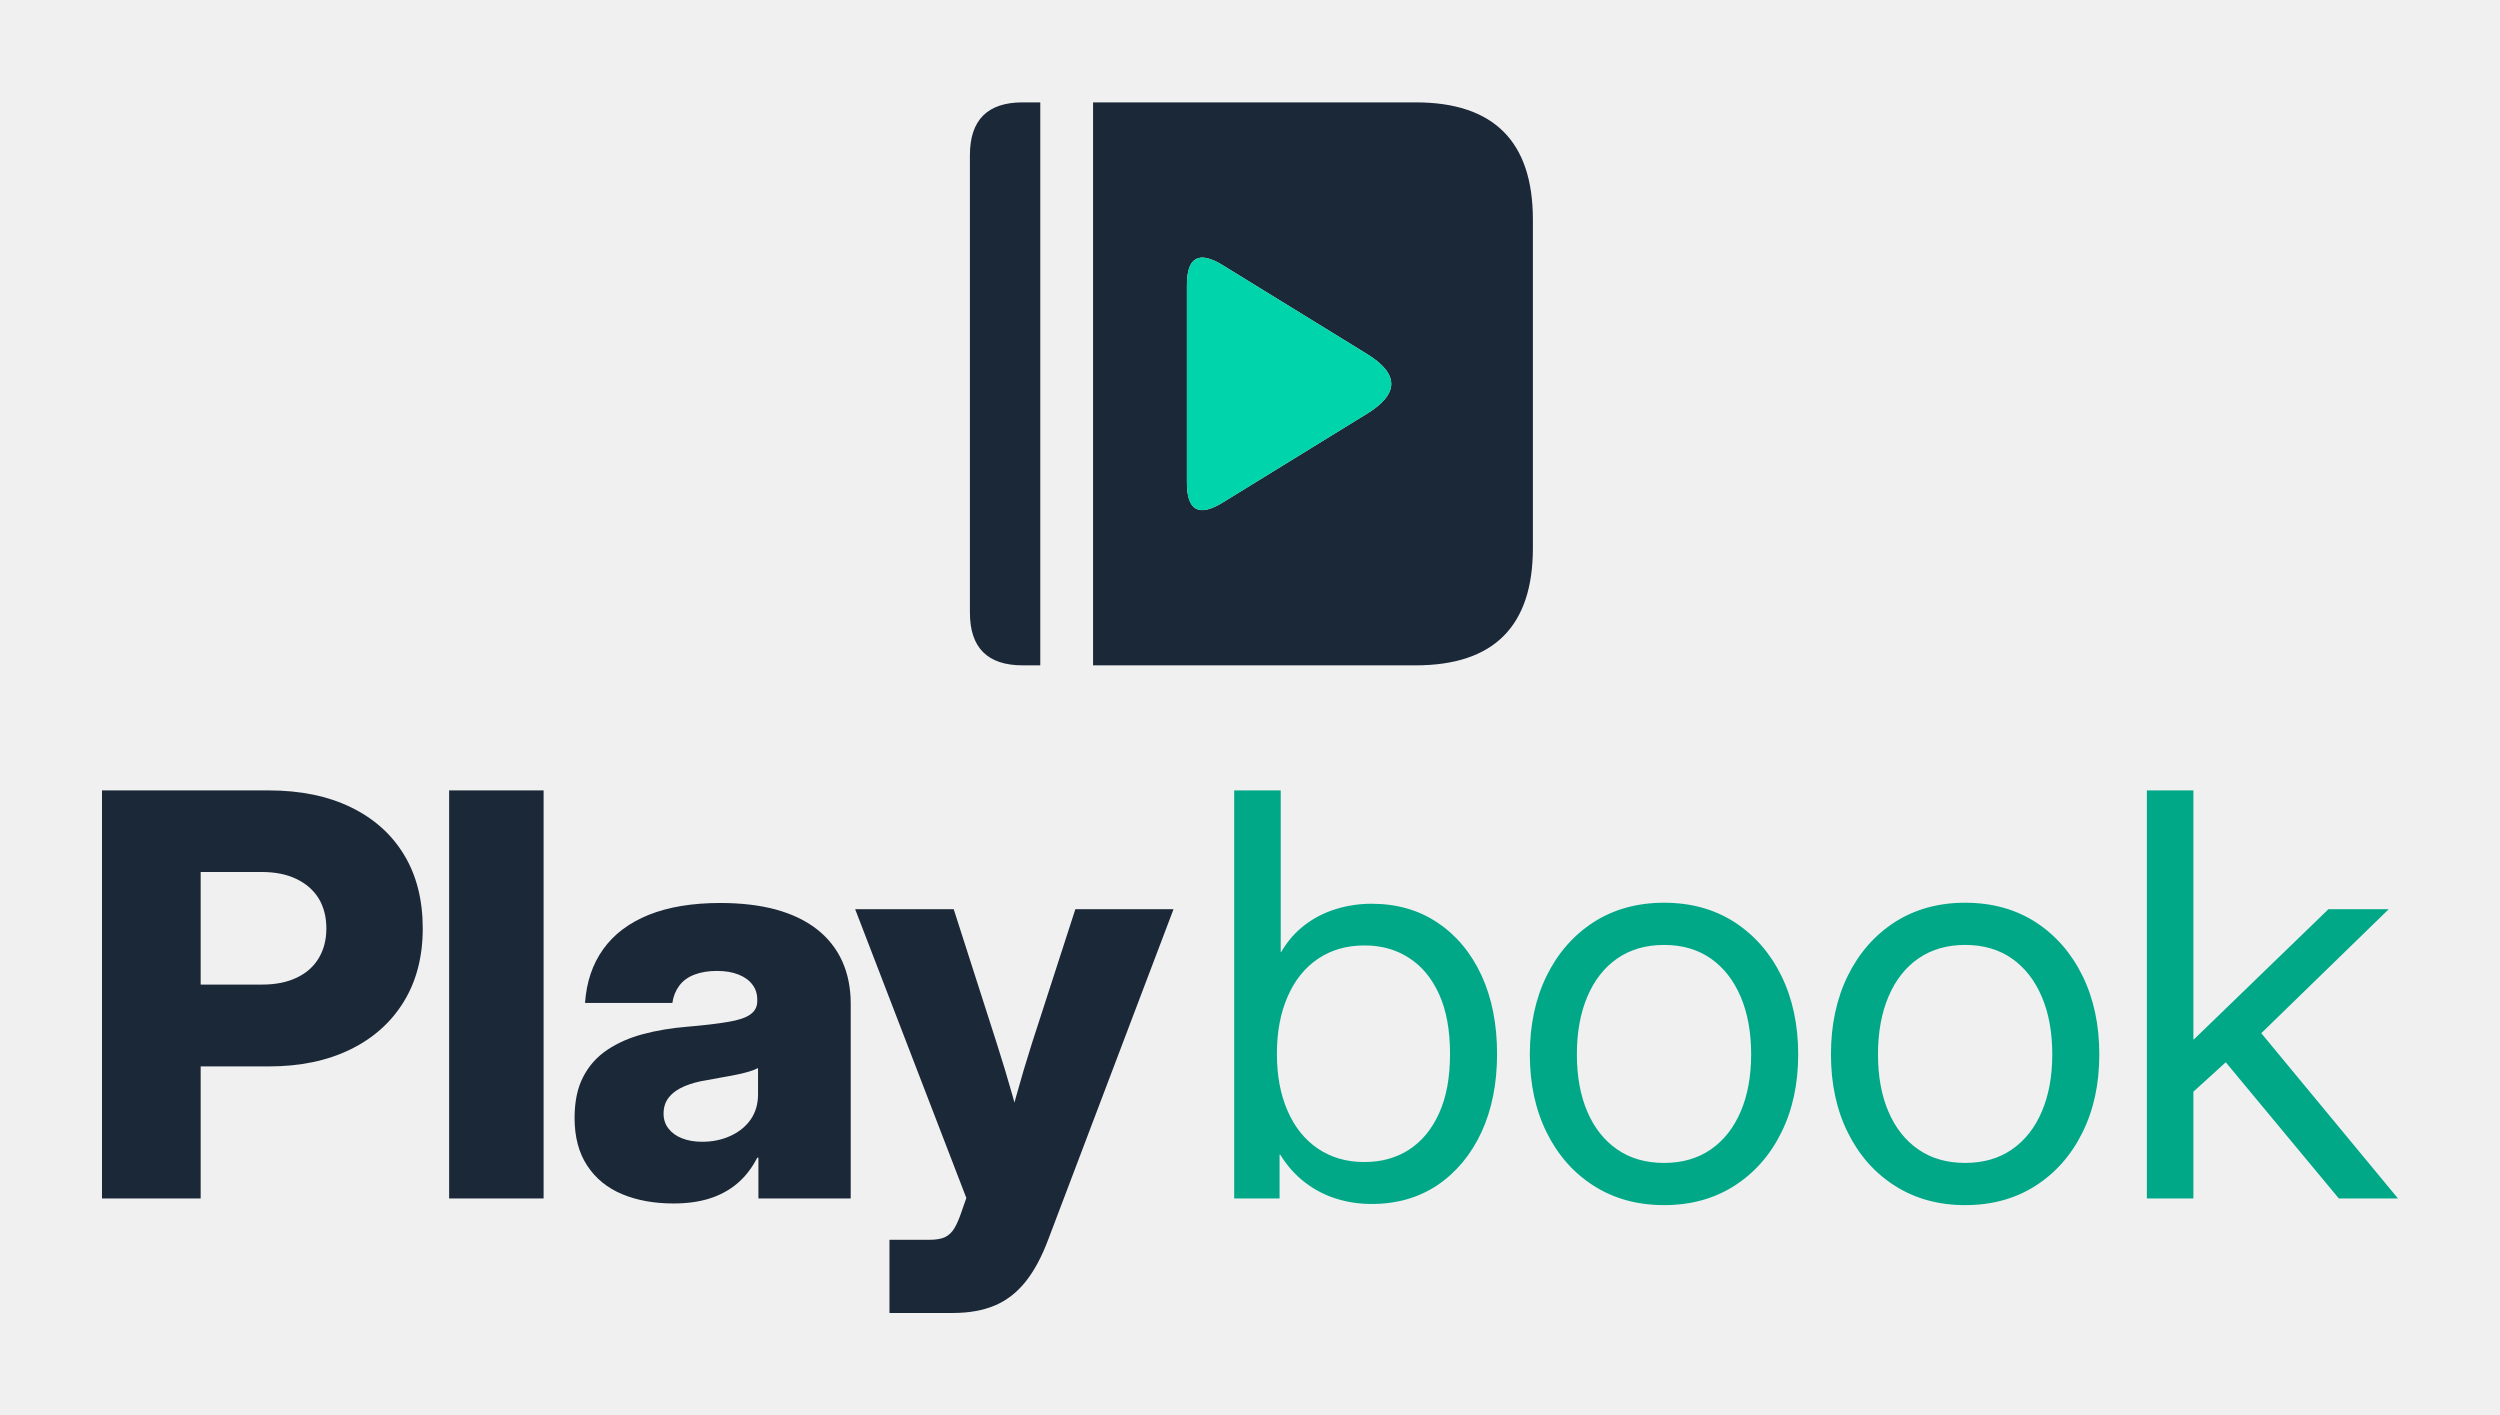
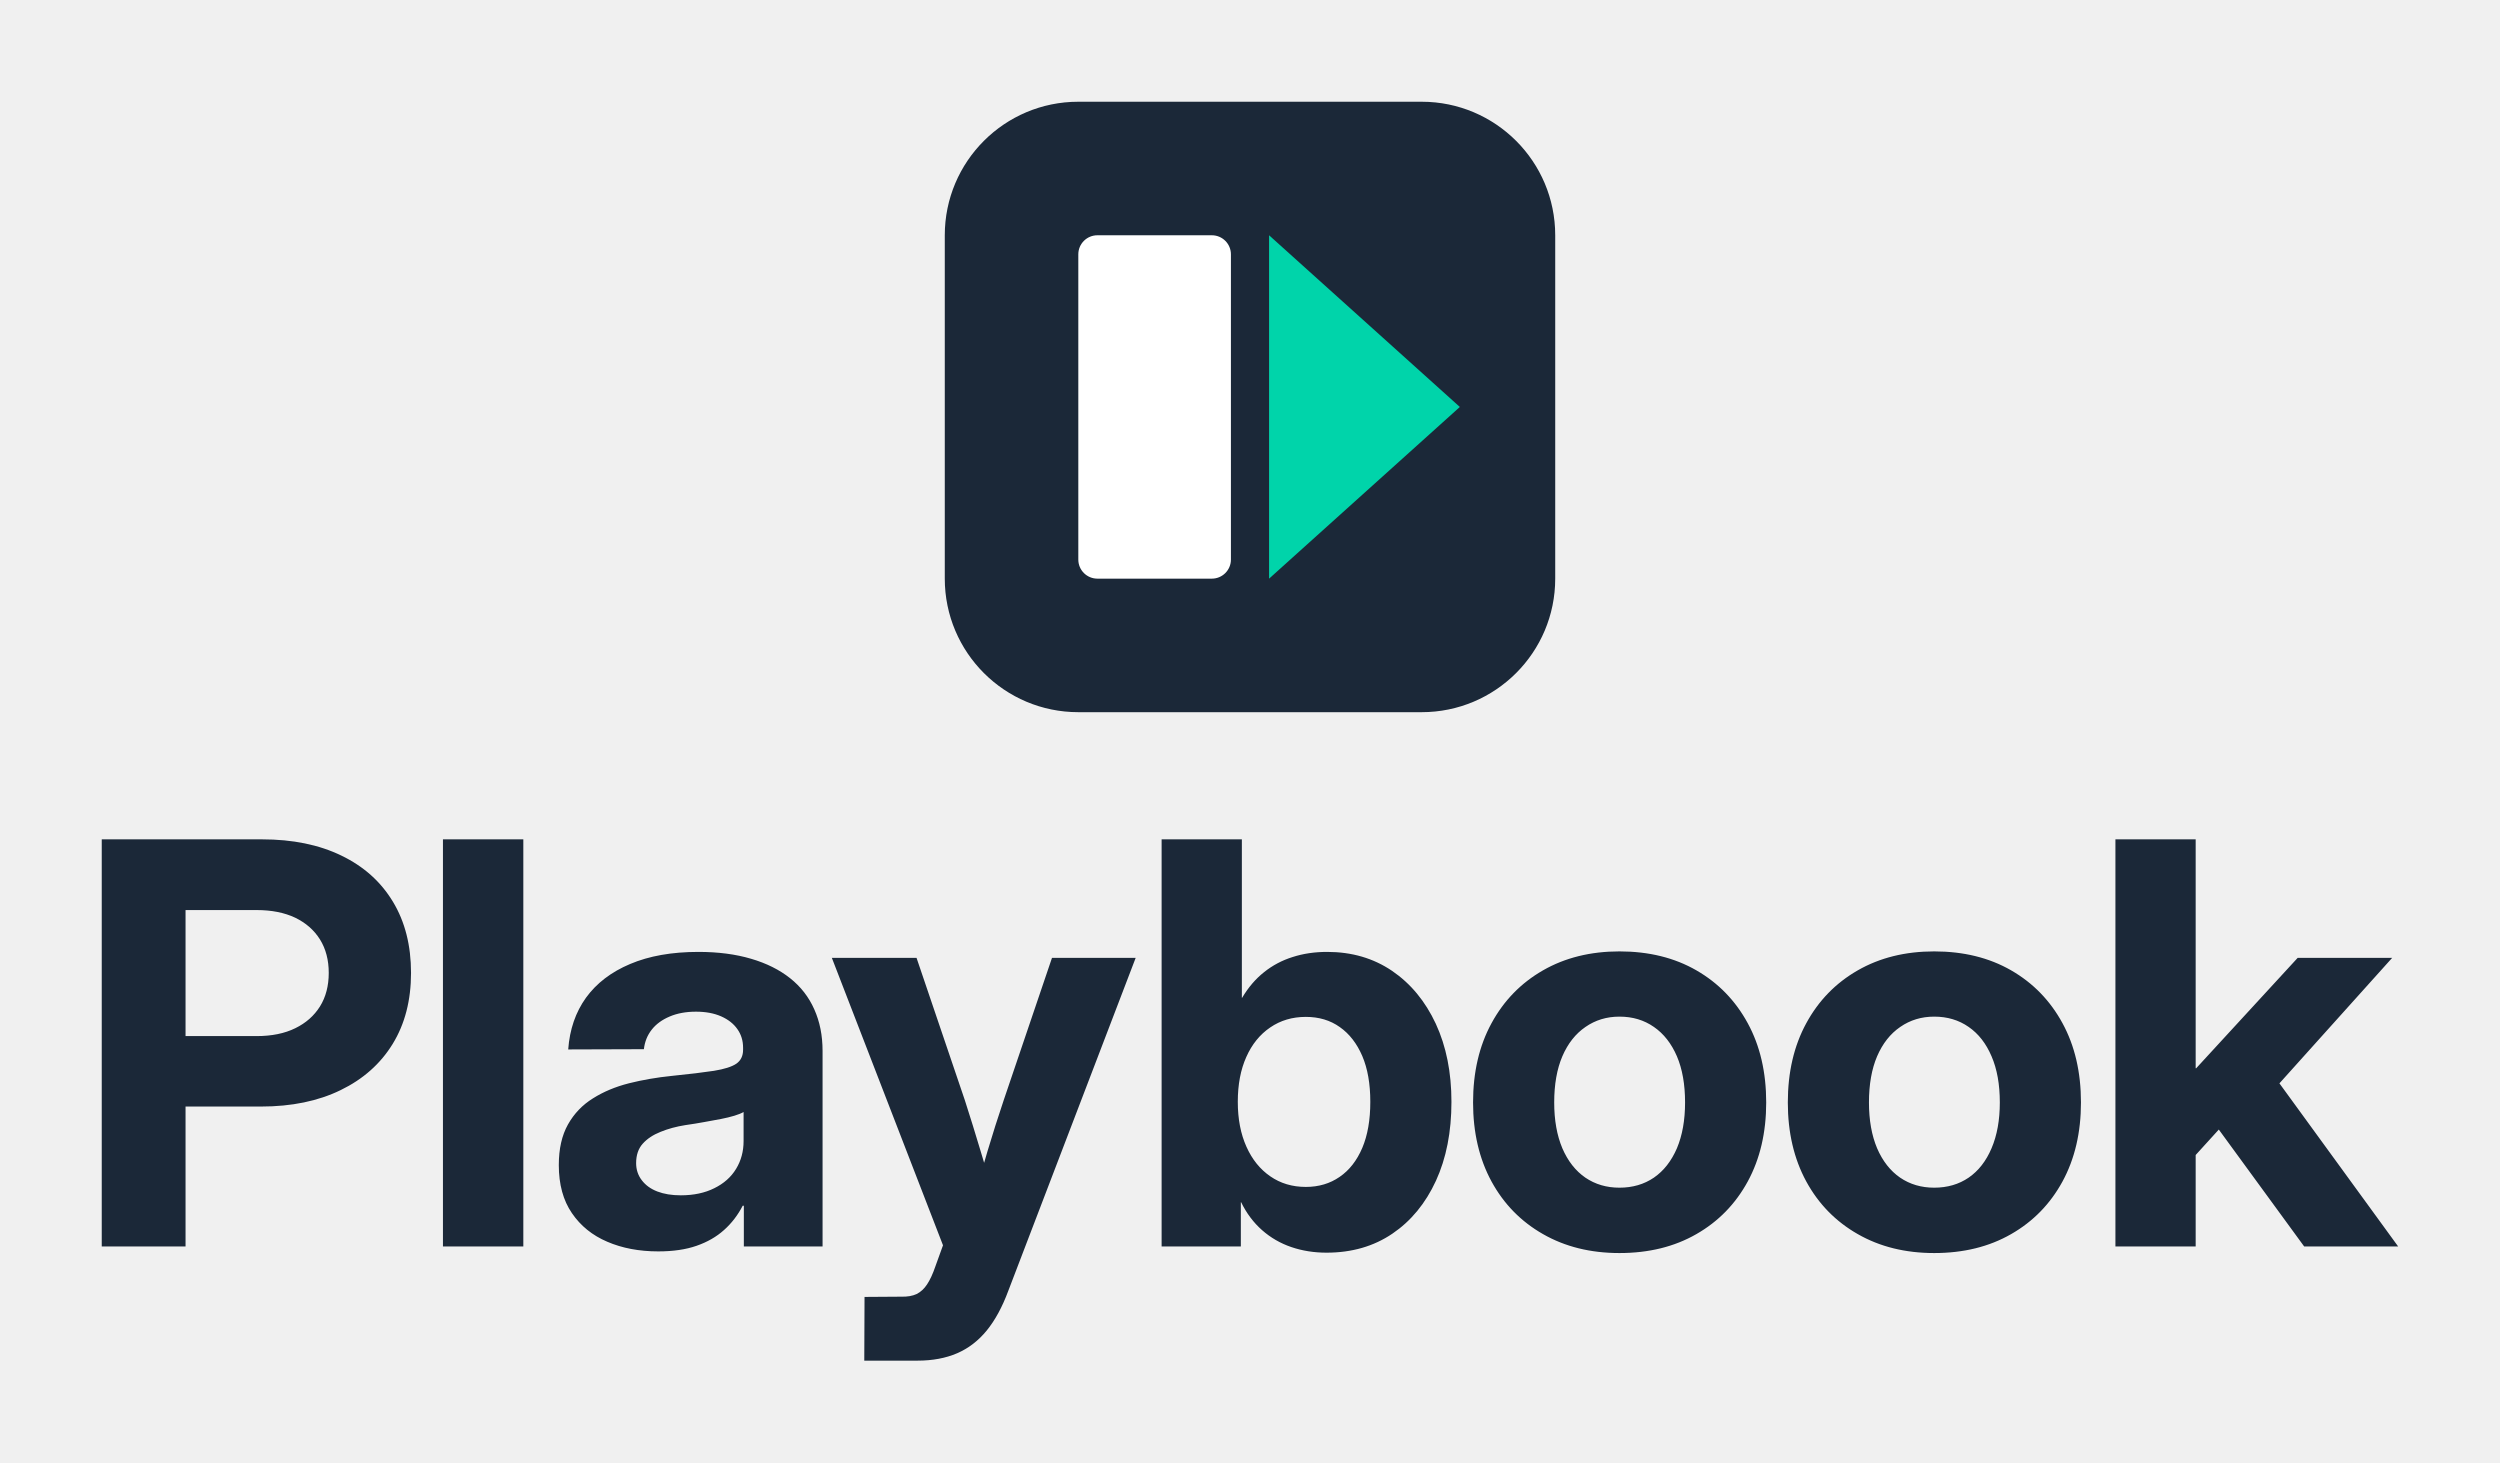
- <svg xmlns="http://www.w3.org/2000/svg" width="196.1" height="110.99" viewBox="0 0 196.1 110.99">
-   <g transform="translate(68.72 0.67) scale(0.92)">
-     <path fill-rule="evenodd" d="M12.5 8H46Q56 8 56 18V46Q56 56 46 56H12.5Q8 56 8 51.5V12.5Q8 8 12.5 8Z M14 8h4.5V56h-4.5Z M29.55 21.88L41.85 29.45Q46 32 41.85 34.55L29.55 42.12Q26.5 44 26.5 40.42L26.5 23.58Q26.5 20 29.55 21.88Z" fill="#1B2838" />
-     <path d="M29.55 21.88L41.85 29.45Q46 32 41.85 34.55L29.55 42.12Q26.5 44 26.5 40.42L26.5 23.58Q26.5 20 29.55 21.88Z" fill="#00D4AA" />
+ <svg xmlns="http://www.w3.org/2000/svg" width="196.58" height="114.99" viewBox="0 0 196.58 114.99">
+   <g transform="translate(74.29 8) scale(0.75)">
+     <rect width="64" height="64" rx="14" fill="#1B2838" />
+     <rect x="14" y="14" width="16" height="36" rx="2" fill="#FFFFFF" />
+     <polygon points="34,14 54,32 34,50" fill="#00D4AA" />
  </g>
-   <path transform="translate(5.94 94.01)" d="M2.06 0L2.06 -32.01L15.15 -32.01Q18.86 -32.01 21.58 -30.69Q24.3 -29.37 25.76 -26.95Q27.22 -24.54 27.22 -21.18Q27.22 -17.87 25.74 -15.45Q24.26 -13.02 21.54 -11.69Q18.82 -10.36 15.13 -10.36L6.45 -10.36L6.45 -16.78L14.63 -16.78Q16.2 -16.78 17.33 -17.32Q18.46 -17.85 19.06 -18.85Q19.66 -19.85 19.66 -21.18Q19.66 -22.54 19.06 -23.53Q18.46 -24.51 17.32 -25.06Q16.18 -25.61 14.61 -25.61L9.8 -25.61L9.8 0ZM36.7 -32.01L36.7 0L29.29 0L29.29 -32.01ZM46.89 0.39Q44.61 0.39 42.86 -0.34Q41.11 -1.07 40.12 -2.58Q39.13 -4.08 39.13 -6.32Q39.13 -8.25 39.81 -9.55Q40.48 -10.85 41.71 -11.67Q42.93 -12.48 44.52 -12.9Q46.11 -13.32 47.92 -13.47Q49.94 -13.64 51.16 -13.85Q52.39 -14.05 52.92 -14.44Q53.46 -14.82 53.46 -15.49L53.46 -15.6Q53.46 -16.29 53.07 -16.79Q52.69 -17.29 51.98 -17.57Q51.27 -17.85 50.3 -17.85Q49.29 -17.85 48.53 -17.56Q47.77 -17.27 47.34 -16.69Q46.91 -16.11 46.8 -15.34L39.95 -15.34Q40.12 -17.81 41.38 -19.56Q42.63 -21.31 44.95 -22.25Q47.27 -23.18 50.56 -23.18Q53.03 -23.18 54.94 -22.66Q56.85 -22.13 58.15 -21.11Q59.45 -20.09 60.12 -18.62Q60.79 -17.14 60.79 -15.28L60.79 0L53.55 0L53.55 -3.2L53.46 -3.2Q52.82 -1.96 51.88 -1.17Q50.95 -0.39 49.72 0Q48.5 0.39 46.89 0.39ZM49.14 -4.45Q50.37 -4.45 51.38 -4.92Q52.39 -5.39 52.96 -6.22Q53.52 -7.05 53.52 -8.16L53.52 -10.23Q53.22 -10.08 52.83 -9.96Q52.43 -9.84 51.91 -9.73Q51.4 -9.62 50.8 -9.52Q50.19 -9.41 49.49 -9.28Q48.52 -9.13 47.76 -8.81Q46.99 -8.49 46.55 -7.96Q46.11 -7.43 46.11 -6.66Q46.11 -5.97 46.5 -5.48Q46.89 -4.98 47.56 -4.72Q48.24 -4.45 49.14 -4.45ZM63.83 8.98L63.83 3.24L66.96 3.24Q67.74 3.24 68.19 3.03Q68.64 2.81 68.93 2.32Q69.22 1.83 69.5 0.99L69.86 -0.04L61.14 -22.69L68.87 -22.69L72.23 -12.22Q72.91 -10.1 73.52 -7.94Q74.12 -5.78 74.7 -3.61L72.59 -3.61Q73.15 -5.78 73.75 -7.95Q74.35 -10.12 75.02 -12.22L78.41 -22.69L86.11 -22.69L76.29 3.2Q75.53 5.24 74.51 6.52Q73.49 7.8 72.1 8.39Q70.7 8.98 68.81 8.98Q67.59 8.98 66.31 8.98Q65.03 8.98 63.83 8.98Z" fill="#1B2838" />
-   <path transform="translate(94.1 94.01)" d="M13.49 0.43Q12.03 0.43 10.7 0.01Q9.37 -0.41 8.25 -1.27Q7.13 -2.13 6.32 -3.44L6.27 -3.44L6.27 0L2.71 0L2.71 -32.01L6.36 -32.01L6.36 -19.34L6.4 -19.34Q7.13 -20.6 8.23 -21.44Q9.32 -22.28 10.68 -22.7Q12.03 -23.12 13.49 -23.12Q16.46 -23.12 18.67 -21.63Q20.88 -20.15 22.11 -17.5Q23.33 -14.85 23.33 -11.34Q23.33 -7.86 22.11 -5.21Q20.88 -2.56 18.67 -1.06Q16.46 0.43 13.49 0.43ZM12.93 -2.86Q14.91 -2.86 16.41 -3.82Q17.92 -4.79 18.78 -6.68Q19.64 -8.57 19.64 -11.34Q19.64 -14.14 18.78 -16.03Q17.92 -17.92 16.41 -18.88Q14.91 -19.85 12.93 -19.85Q10.83 -19.85 9.28 -18.8Q7.73 -17.75 6.9 -15.83Q6.06 -13.92 6.06 -11.34Q6.06 -8.79 6.9 -6.87Q7.73 -4.96 9.28 -3.91Q10.83 -2.86 12.93 -2.86ZM36.43 0.52Q33.29 0.52 30.91 -1Q28.54 -2.51 27.22 -5.18Q25.9 -7.84 25.9 -11.3Q25.9 -14.78 27.22 -17.47Q28.54 -20.15 30.91 -21.68Q33.29 -23.2 36.43 -23.2Q39.58 -23.2 41.95 -21.68Q44.31 -20.15 45.63 -17.47Q46.95 -14.78 46.95 -11.3Q46.95 -7.84 45.63 -5.18Q44.31 -2.51 41.95 -1Q39.58 0.52 36.43 0.52ZM36.43 -2.79Q38.57 -2.79 40.1 -3.85Q41.62 -4.9 42.44 -6.82Q43.26 -8.74 43.26 -11.3Q43.26 -13.9 42.44 -15.82Q41.62 -17.75 40.1 -18.82Q38.57 -19.89 36.43 -19.89Q34.3 -19.89 32.76 -18.83Q31.23 -17.77 30.41 -15.83Q29.59 -13.9 29.59 -11.3Q29.59 -8.72 30.41 -6.81Q31.23 -4.9 32.75 -3.85Q34.28 -2.79 36.43 -2.79ZM60.05 0.52Q56.91 0.52 54.53 -1Q52.16 -2.51 50.84 -5.18Q49.52 -7.84 49.52 -11.3Q49.52 -14.78 50.84 -17.47Q52.16 -20.15 54.53 -21.68Q56.91 -23.2 60.05 -23.2Q63.2 -23.2 65.57 -21.68Q67.93 -20.15 69.25 -17.47Q70.57 -14.78 70.57 -11.3Q70.57 -7.84 69.25 -5.18Q67.93 -2.51 65.57 -1Q63.2 0.52 60.05 0.52ZM60.05 -2.79Q62.19 -2.79 63.72 -3.85Q65.24 -4.9 66.06 -6.82Q66.88 -8.74 66.88 -11.3Q66.88 -13.9 66.06 -15.82Q65.24 -17.75 63.72 -18.82Q62.19 -19.89 60.05 -19.89Q57.92 -19.89 56.38 -18.83Q54.85 -17.77 54.03 -15.83Q53.21 -13.9 53.21 -11.3Q53.21 -8.72 54.03 -6.81Q54.85 -4.9 56.37 -3.85Q57.9 -2.79 60.05 -2.79ZM77.71 -8.16L77.71 -12.48L77.99 -12.48L88.54 -22.69L93.27 -22.69L82.23 -11.95L81.88 -11.95ZM74.3 0L74.3 -32.01L77.95 -32.01L77.95 0ZM89.36 0L80.12 -11.13L82.7 -13.66L94 0Z" fill="#00A888" />
+   <path transform="translate(5.59 98.01)" d="M2.41 0L2.41 -32.01L15.02 -32.01Q18.63 -32.01 21.26 -30.73Q23.89 -29.46 25.31 -27.1Q26.73 -24.75 26.73 -21.51Q26.73 -18.28 25.29 -15.93Q23.85 -13.58 21.19 -12.29Q18.54 -11 14.93 -11L6.04 -11L6.04 -16.54L14.59 -16.54Q16.37 -16.54 17.63 -17.16Q18.88 -17.77 19.57 -18.87Q20.26 -19.98 20.26 -21.51Q20.26 -23.03 19.57 -24.14Q18.88 -25.24 17.62 -25.85Q16.35 -26.45 14.59 -26.45L9 -26.45L9 0ZM35.56 -32.01L35.56 0L29.24 0L29.24 -32.01ZM46.17 0.39Q43.92 0.39 42.16 -0.37Q40.4 -1.12 39.38 -2.62Q38.35 -4.12 38.35 -6.4Q38.35 -8.31 39.07 -9.59Q39.79 -10.87 41.03 -11.64Q42.26 -12.42 43.87 -12.83Q45.47 -13.23 47.23 -13.41Q49.31 -13.62 50.55 -13.81Q51.78 -14.01 52.31 -14.37Q52.84 -14.74 52.84 -15.47L52.84 -15.62Q52.84 -16.46 52.39 -17.09Q51.95 -17.72 51.12 -18.09Q50.28 -18.46 49.14 -18.46Q47.96 -18.46 47.07 -18.08Q46.17 -17.7 45.66 -17.05Q45.14 -16.39 45.04 -15.51L39.09 -15.49Q39.26 -17.85 40.49 -19.56Q41.73 -21.27 43.96 -22.21Q46.2 -23.16 49.33 -23.16Q51.65 -23.16 53.47 -22.62Q55.28 -22.09 56.54 -21.09Q57.8 -20.09 58.44 -18.64Q59.09 -17.19 59.09 -15.38L59.09 0L52.9 0L52.9 -3.2L52.81 -3.2Q52.23 -2.08 51.34 -1.29Q50.45 -0.49 49.18 -0.05Q47.92 0.39 46.17 0.39ZM47.94 -4.02Q49.46 -4.02 50.58 -4.58Q51.7 -5.13 52.29 -6.1Q52.88 -7.07 52.88 -8.29L52.88 -10.57Q52.62 -10.42 52.16 -10.28Q51.7 -10.14 51.09 -10.02Q50.49 -9.9 49.78 -9.78Q49.08 -9.65 48.3 -9.54Q47.23 -9.37 46.35 -9.01Q45.47 -8.66 44.95 -8.08Q44.43 -7.5 44.43 -6.55Q44.43 -5.78 44.88 -5.2Q45.32 -4.62 46.1 -4.32Q46.88 -4.02 47.94 -4.02ZM62.37 8.98L62.39 3.97L65.27 3.95Q66 3.97 66.49 3.74Q66.97 3.5 67.31 2.98Q67.66 2.45 67.96 1.57L68.56 -0.09L59.82 -22.69L66.48 -22.69L70.28 -11.49Q70.92 -9.5 71.52 -7.49Q72.13 -5.48 72.71 -3.46L70.92 -3.46Q71.46 -5.48 72.06 -7.49Q72.66 -9.5 73.33 -11.49L77.13 -22.69L83.71 -22.69L73.69 3.5Q72.99 5.39 72 6.61Q71.01 7.82 69.67 8.4Q68.32 8.98 66.56 8.98Q65.53 8.98 64.47 8.98Q63.4 8.98 62.37 8.98ZM98.72 0.49Q97.24 0.49 95.95 0.05Q94.66 -0.39 93.65 -1.28Q92.64 -2.17 92 -3.48L91.98 -3.48L91.98 0L85.75 0L85.75 -32.01L92.06 -32.01L92.06 -19.55L92.08 -19.55Q92.81 -20.78 93.81 -21.57Q94.81 -22.37 96.06 -22.76Q97.3 -23.16 98.77 -23.16Q101.67 -23.16 103.87 -21.67Q106.07 -20.17 107.31 -17.51Q108.54 -14.85 108.54 -11.37Q108.54 -7.82 107.32 -5.16Q106.09 -2.49 103.89 -1Q101.69 0.49 98.72 0.49ZM97.09 -4.68Q98.61 -4.68 99.75 -5.47Q100.89 -6.25 101.53 -7.75Q102.16 -9.24 102.16 -11.37Q102.16 -13.49 101.53 -14.97Q100.89 -16.46 99.76 -17.25Q98.64 -18.05 97.09 -18.05Q95.5 -18.05 94.29 -17.22Q93.07 -16.39 92.41 -14.9Q91.74 -13.41 91.74 -11.37Q91.74 -9.35 92.42 -7.84Q93.09 -6.34 94.3 -5.51Q95.5 -4.68 97.09 -4.68ZM121.75 0.52Q118.34 0.52 115.74 -0.97Q113.14 -2.45 111.69 -5.11Q110.24 -7.78 110.24 -11.32Q110.24 -14.89 111.69 -17.55Q113.14 -20.22 115.74 -21.71Q118.34 -23.2 121.75 -23.2Q125.21 -23.2 127.8 -21.71Q130.39 -20.22 131.84 -17.55Q133.29 -14.89 133.29 -11.32Q133.29 -7.78 131.84 -5.11Q130.39 -2.45 127.8 -0.97Q125.21 0.52 121.75 0.52ZM121.75 -4.62Q123.3 -4.62 124.46 -5.41Q125.62 -6.21 126.27 -7.72Q126.91 -9.24 126.91 -11.32Q126.91 -13.45 126.27 -14.95Q125.62 -16.46 124.46 -17.26Q123.3 -18.07 121.75 -18.07Q120.25 -18.07 119.08 -17.26Q117.91 -16.46 117.26 -14.95Q116.62 -13.45 116.62 -11.32Q116.62 -9.24 117.26 -7.72Q117.91 -6.21 119.07 -5.41Q120.23 -4.62 121.75 -4.62ZM146.5 0.52Q143.09 0.52 140.49 -0.97Q137.89 -2.45 136.44 -5.11Q134.99 -7.78 134.99 -11.32Q134.99 -14.89 136.44 -17.55Q137.89 -20.22 140.49 -21.71Q143.09 -23.2 146.5 -23.2Q149.96 -23.2 152.55 -21.71Q155.14 -20.22 156.59 -17.55Q158.04 -14.89 158.04 -11.32Q158.04 -7.78 156.59 -5.11Q155.14 -2.45 152.55 -0.97Q149.96 0.52 146.5 0.52ZM146.5 -4.62Q148.05 -4.62 149.21 -5.41Q150.37 -6.21 151.01 -7.72Q151.66 -9.24 151.66 -11.32Q151.66 -13.45 151.01 -14.95Q150.37 -16.46 149.21 -17.26Q148.05 -18.07 146.5 -18.07Q145 -18.07 143.83 -17.26Q142.66 -16.46 142.01 -14.95Q141.37 -13.45 141.37 -11.32Q141.37 -9.24 142.01 -7.72Q142.66 -6.21 143.82 -5.41Q144.98 -4.62 146.5 -4.62ZM166.46 -6.53L166.46 -14.01L167.1 -14.01L175.08 -22.69L182.51 -22.69L172.24 -11.26L170.76 -11.26ZM160.75 0L160.75 -32.01L167.06 -32.01L167.06 0ZM175.59 0L168.39 -9.86L172.58 -14.29L182.98 0Z" fill="#1B2838" />
</svg>
